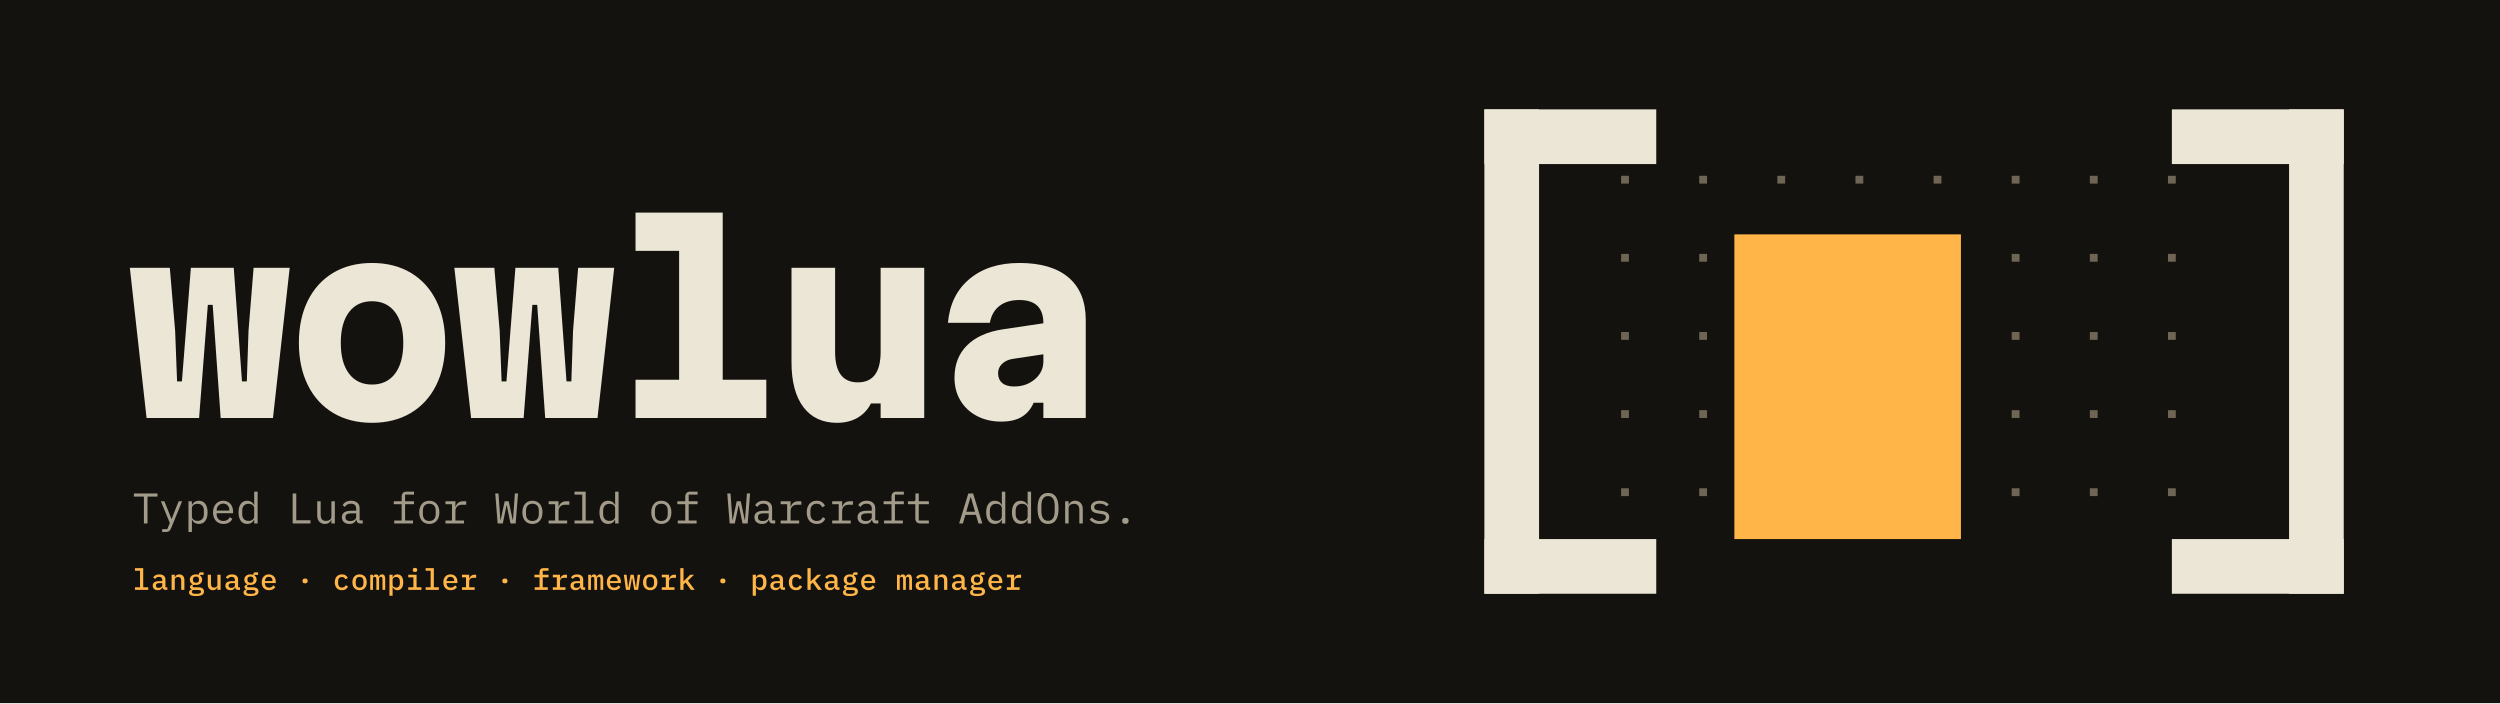
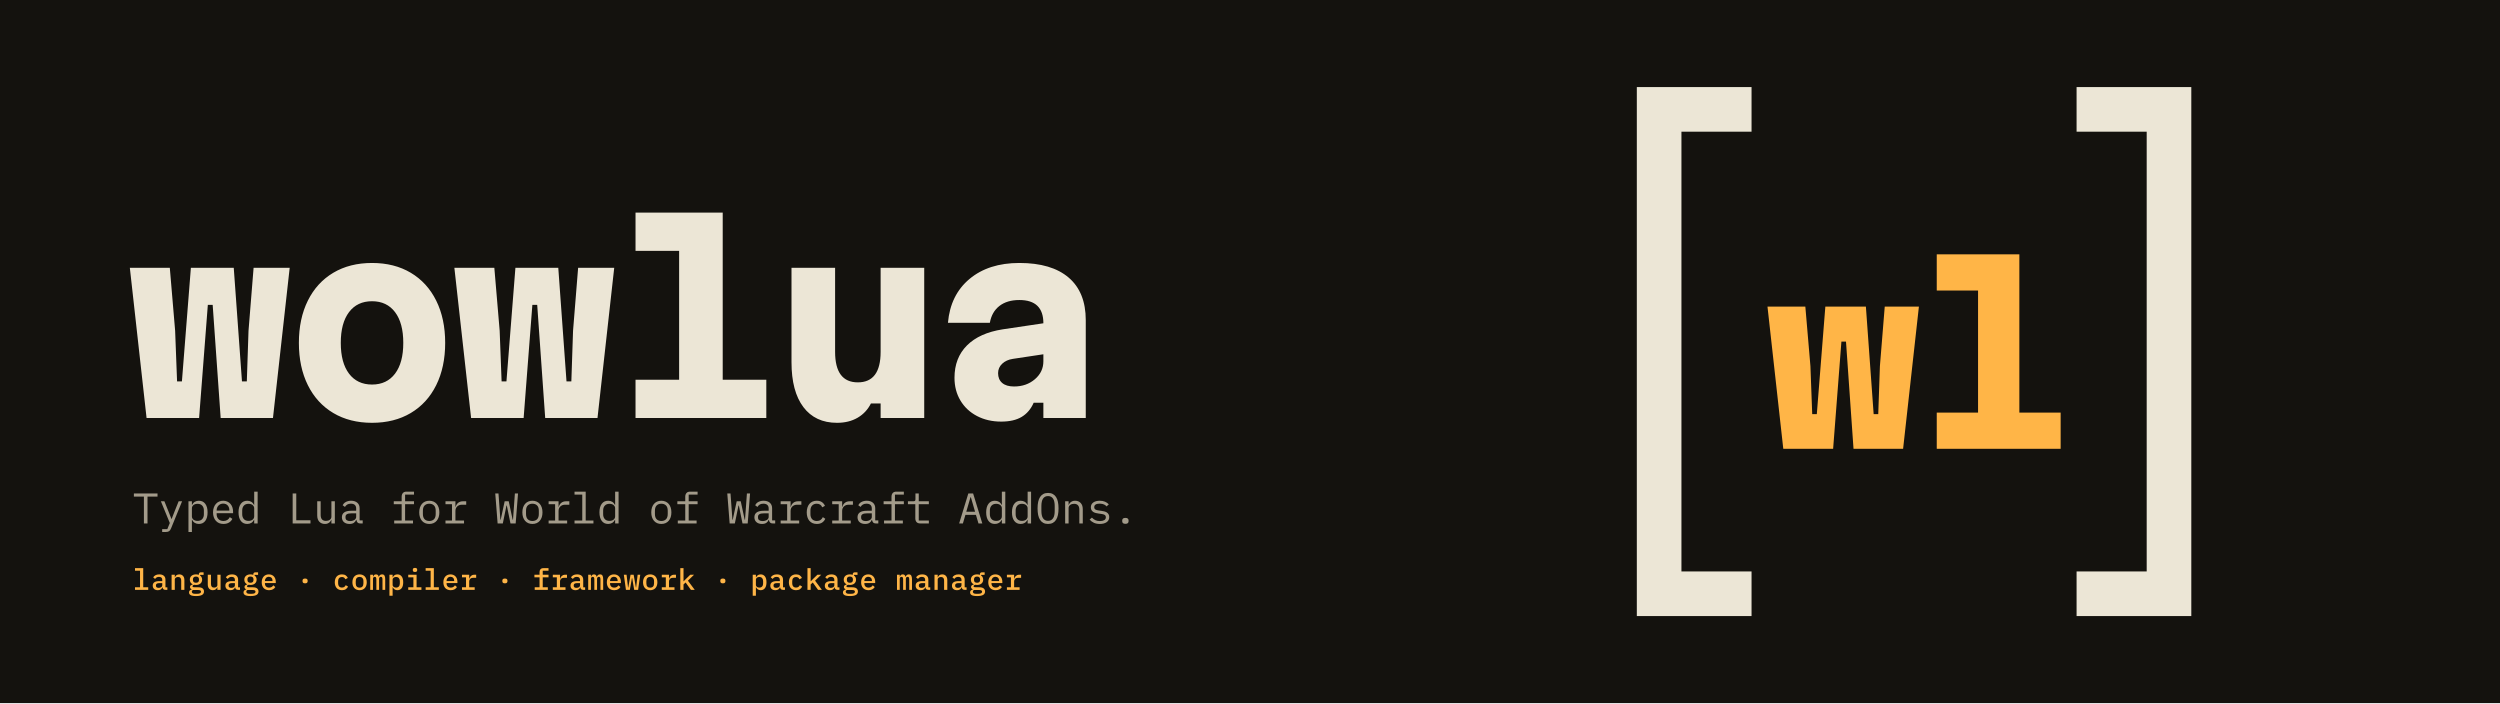
<svg xmlns="http://www.w3.org/2000/svg" viewBox="0 0 1280 360" width="1280" height="360" role="img" aria-label="wowlua: Typed Lua for World of Warcraft AddOns">
  <rect width="1280" height="360" fill="#14120e" />
-   <rect x="830" y="90" width="4" height="4" fill="#6e6554" />
-   <rect x="830" y="130" width="4" height="4" fill="#6e6554" />
-   <rect x="830" y="170" width="4" height="4" fill="#6e6554" />
-   <rect x="830" y="210" width="4" height="4" fill="#6e6554" />
-   <rect x="830" y="250" width="4" height="4" fill="#6e6554" />
-   <rect x="870" y="90" width="4" height="4" fill="#6e6554" />
-   <rect x="870" y="130" width="4" height="4" fill="#6e6554" />
-   <rect x="870" y="170" width="4" height="4" fill="#6e6554" />
-   <rect x="870" y="210" width="4" height="4" fill="#6e6554" />
-   <rect x="870" y="250" width="4" height="4" fill="#6e6554" />
-   <rect x="910" y="90" width="4" height="4" fill="#6e6554" />
-   <rect x="910" y="130" width="4" height="4" fill="#6e6554" />
-   <rect x="910" y="170" width="4" height="4" fill="#6e6554" />
-   <rect x="910" y="210" width="4" height="4" fill="#6e6554" />
-   <rect x="910" y="250" width="4" height="4" fill="#6e6554" />
-   <rect x="950" y="90" width="4" height="4" fill="#6e6554" />
-   <rect x="950" y="130" width="4" height="4" fill="#6e6554" />
-   <rect x="950" y="170" width="4" height="4" fill="#6e6554" />
-   <rect x="950" y="210" width="4" height="4" fill="#6e6554" />
-   <rect x="950" y="250" width="4" height="4" fill="#6e6554" />
-   <rect x="990" y="90" width="4" height="4" fill="#6e6554" />
-   <rect x="990" y="130" width="4" height="4" fill="#6e6554" />
-   <rect x="990" y="170" width="4" height="4" fill="#6e6554" />
-   <rect x="990" y="210" width="4" height="4" fill="#6e6554" />
-   <rect x="990" y="250" width="4" height="4" fill="#6e6554" />
-   <rect x="1030" y="90" width="4" height="4" fill="#6e6554" />
-   <rect x="1030" y="130" width="4" height="4" fill="#6e6554" />
-   <rect x="1030" y="170" width="4" height="4" fill="#6e6554" />
-   <rect x="1030" y="210" width="4" height="4" fill="#6e6554" />
-   <rect x="1030" y="250" width="4" height="4" fill="#6e6554" />
-   <rect x="1070" y="90" width="4" height="4" fill="#6e6554" />
-   <rect x="1070" y="130" width="4" height="4" fill="#6e6554" />
-   <rect x="1070" y="170" width="4" height="4" fill="#6e6554" />
-   <rect x="1070" y="210" width="4" height="4" fill="#6e6554" />
-   <rect x="1070" y="250" width="4" height="4" fill="#6e6554" />
-   <rect x="1110" y="90" width="4" height="4" fill="#6e6554" />
-   <rect x="1110" y="130" width="4" height="4" fill="#6e6554" />
-   <rect x="1110" y="170" width="4" height="4" fill="#6e6554" />
-   <rect x="1110" y="210" width="4" height="4" fill="#6e6554" />
-   <rect x="1110" y="250" width="4" height="4" fill="#6e6554" />
-   <rect x="760" y="56" width="28" height="248" fill="#ece6d6" />
-   <rect x="760" y="56" width="88" height="28" fill="#ece6d6" />
-   <rect x="760" y="276" width="88" height="28" fill="#ece6d6" />
-   <rect x="1172" y="56" width="28" height="248" fill="#ece6d6" />
-   <rect x="1112" y="56" width="88" height="28" fill="#ece6d6" />
-   <rect x="1112" y="276" width="88" height="28" fill="#ece6d6" />
-   <rect x="888" y="120" width="116" height="156" fill="#ffb547" />
  <path d="M66.48 137.12H86.94L89.67 169.36L90.66 195.28H93.14L97.73 137.12H119.68L123.89 195.28H126.37L127.24 169.36L129.84 137.12H148.32L139.76 214.0H112.98L108.89 156.09H106.41L101.94 214.0H75.04ZM153.03 175.56Q153.03 163.16 157.62 153.92Q162.21 144.68 170.64 139.66Q179.07 134.64 190.48 134.64Q201.89 134.64 210.32 139.66Q218.75 144.68 223.34 153.92Q227.93 163.16 227.93 175.56Q227.93 187.96 223.34 197.2Q218.75 206.44 210.32 211.46Q201.89 216.48 190.48 216.48Q179.07 216.48 170.64 211.46Q162.21 206.44 157.62 197.2Q153.03 187.96 153.03 175.56ZM206.48 175.56Q206.48 165.39 202.26 159.81Q198.04 154.23 190.48 154.23Q182.92 154.23 178.7 159.81Q174.48 165.39 174.48 175.56Q174.48 185.73 178.7 191.31Q182.92 196.89 190.48 196.89Q198.04 196.89 202.26 191.31Q206.48 185.73 206.48 175.56ZM232.64 137.12H253.1L255.83 169.36L256.82 195.28H259.3L263.89 137.12H285.84L290.05 195.28H292.53L293.4 169.36L296 137.12H314.48L305.92 214.0H279.14L275.05 156.09H272.57L268.1 214.0H241.2ZM370.03 108.85V194.41H392.35V214.0H325.39V194.41H347.71V128.44H325.39V108.85ZM473.2 214.0H450.88V206.56H445.92Q443.56 211.27 439.1 213.88Q434.64 216.48 428.56 216.48Q417.4 216.48 411.32 208.42Q405.25 200.36 405.25 185.48V137.12H427.57V180.15Q427.57 195.77 439.22 195.77Q450.88 195.77 450.88 180.15V137.12H473.2ZM521.93 134.64Q538.42 134.64 547.17 142.14Q555.91 149.64 555.91 163.9V214.0H534.21V206.19H529.25Q527.14 211.02 523.11 213.44Q519.08 215.86 512.63 215.86Q505.69 215.86 500.23 213.01Q494.78 210.16 491.74 205.07Q488.7 199.99 488.7 193.42Q488.7 183.25 495.09 176.86Q501.47 170.48 513.38 168.62L534.21 165.52Q534.21 153.61 521.93 153.61Q515.61 153.61 511.7 156.65Q507.8 159.69 506.8 165.27H485.35Q486.59 151.01 496.39 142.82Q506.18 134.64 521.93 134.64ZM519.2 197.88Q525.53 197.88 529.87 194.16Q534.21 190.44 534.21 184.98V181.39L518.58 183.74Q515.24 184.24 513.13 186.22Q511.02 188.21 511.02 191.06Q511.02 194.28 513.13 196.08Q515.24 197.88 519.2 197.88Z" fill="#ece6d6" />
  <path d="M75.52 254.25V268.0H73.68V254.25H68.55V252.64H80.65V254.25ZM91.47 256.65H93.23L87.6 270.49Q87.4 270.97 87.16 271.33Q86.92 271.7 86.59 271.93Q86.26 272.16 85.8 272.28Q85.34 272.4 84.7 272.4H83.03V270.9H85.67L86.94 267.78L82.37 256.65H84.17L86.08 261.4L87.78 265.71H87.87L89.56 261.4ZM96.49 256.65H98.25V258.5H98.34Q99.44 256.38 101.84 256.38Q103.93 256.38 105.1 257.95Q106.28 259.51 106.28 262.32Q106.28 265.14 105.1 266.7Q103.93 268.26 101.84 268.26Q99.44 268.26 98.34 266.15H98.25V272.4H96.49ZM101.15 266.7Q102.69 266.7 103.54 265.77Q104.39 264.83 104.39 263.29V261.36Q104.39 259.82 103.54 258.88Q102.69 257.95 101.15 257.95Q100.56 257.95 100.03 258.1Q99.5 258.25 99.11 258.55Q98.71 258.85 98.48 259.28Q98.25 259.71 98.25 260.28V264.37Q98.25 264.94 98.48 265.37Q98.71 265.8 99.11 266.1Q99.5 266.39 100.03 266.55Q100.56 266.7 101.15 266.7ZM114.4 268.26Q113.17 268.26 112.19 267.85Q111.21 267.43 110.52 266.65Q109.82 265.87 109.45 264.78Q109.07 263.69 109.07 262.35Q109.07 260.98 109.46 259.88Q109.84 258.78 110.53 258Q111.21 257.22 112.17 256.8Q113.12 256.38 114.29 256.38Q115.43 256.38 116.37 256.8Q117.3 257.22 117.96 257.96Q118.62 258.69 118.97 259.71Q119.33 260.72 119.33 261.93V262.76H110.92V263.29Q110.92 264.04 111.16 264.68Q111.41 265.32 111.86 265.78Q112.31 266.24 112.96 266.49Q113.61 266.75 114.4 266.75Q115.54 266.75 116.38 266.22Q117.21 265.69 117.65 264.77L118.95 265.65Q118.45 266.79 117.27 267.53Q116.09 268.26 114.4 268.26ZM114.29 257.84Q113.56 257.84 112.95 258.1Q112.33 258.36 111.88 258.83Q111.43 259.29 111.18 259.91Q110.92 260.54 110.92 261.29V261.44H117.43V261.2Q117.43 260.45 117.2 259.84Q116.97 259.22 116.57 258.77Q116.16 258.32 115.58 258.08Q114.99 257.84 114.29 257.84ZM130.15 266.15H130.06Q128.96 268.26 126.56 268.26Q124.47 268.26 123.3 266.7Q122.12 265.14 122.12 262.32Q122.12 259.51 123.3 257.95Q124.47 256.38 126.56 256.38Q128.96 256.38 130.06 258.5H130.15V251.72H131.91V268.0H130.15ZM127.25 266.7Q127.84 266.7 128.37 266.55Q128.9 266.39 129.29 266.1Q129.69 265.8 129.92 265.37Q130.15 264.94 130.15 264.37V260.28Q130.15 259.71 129.92 259.28Q129.69 258.85 129.29 258.55Q128.9 258.25 128.37 258.1Q127.84 257.95 127.25 257.95Q125.71 257.95 124.86 258.88Q124.01 259.82 124.01 261.36V263.29Q124.01 264.83 124.86 265.77Q125.71 266.7 127.25 266.7ZM149.84 268.0V252.64H151.69V266.39H158.97V268.0ZM169.68 266.15H169.6Q169.42 266.57 169.16 266.95Q168.89 267.34 168.51 267.63Q168.12 267.91 167.59 268.09Q167.07 268.26 166.36 268.26Q164.58 268.26 163.5 267.13Q162.42 266 162.42 263.93V256.65H164.18V263.62Q164.18 265.18 164.87 265.94Q165.55 266.7 166.87 266.7Q167.4 266.7 167.9 266.57Q168.41 266.44 168.8 266.17Q169.2 265.91 169.44 265.5Q169.68 265.1 169.68 264.52V256.65H171.44V268.0H169.68ZM184.49 268.0Q183.46 268.0 183.02 267.47Q182.58 266.94 182.47 266.15H182.36Q181.98 267.14 181.16 267.7Q180.33 268.26 178.95 268.26Q177.16 268.26 176.11 267.34Q175.05 266.42 175.05 264.81Q175.05 263.23 176.21 262.37Q177.36 261.51 179.94 261.51H182.36V260.39Q182.36 259.13 181.65 258.51Q180.95 257.88 179.65 257.88Q178.51 257.88 177.78 258.33Q177.05 258.78 176.61 259.55L175.43 258.67Q175.65 258.23 176.02 257.81Q176.39 257.4 176.94 257.08Q177.49 256.76 178.2 256.57Q178.9 256.38 179.76 256.38Q181.76 256.38 182.94 257.4Q184.12 258.41 184.12 260.21V266.46H185.7V268.0ZM179.25 266.79Q179.94 266.79 180.5 266.62Q181.06 266.46 181.48 266.19Q181.89 265.91 182.12 265.52Q182.36 265.14 182.36 264.7V262.83H179.94Q178.35 262.83 177.63 263.27Q176.9 263.71 176.9 264.55V265.01Q176.9 265.89 177.53 266.34Q178.15 266.79 179.25 266.79ZM201.83 266.5H205.65V258.14H201.61V256.65H205.65V254.32Q205.65 253.17 206.26 252.45Q206.86 251.72 208.16 251.72H211.97V253.22H207.41V256.65H211.97V258.14H207.41V266.5H211.46V268.0H201.83ZM219.8 268.26Q218.61 268.26 217.65 267.85Q216.7 267.43 216.03 266.65Q215.36 265.87 215 264.78Q214.65 263.69 214.65 262.32Q214.65 260.98 215 259.88Q215.36 258.78 216.03 258Q216.7 257.22 217.65 256.8Q218.61 256.38 219.8 256.38Q220.99 256.38 221.94 256.8Q222.9 257.22 223.57 258Q224.24 258.78 224.6 259.88Q224.95 260.98 224.95 262.32Q224.95 263.69 224.6 264.78Q224.24 265.87 223.57 266.65Q222.9 267.43 221.94 267.85Q220.99 268.26 219.8 268.26ZM219.8 266.75Q221.27 266.75 222.18 265.87Q223.08 264.99 223.08 263.14V261.51Q223.08 259.66 222.18 258.78Q221.27 257.9 219.8 257.9Q218.33 257.9 217.42 258.78Q216.52 259.66 216.52 261.51V263.14Q216.52 264.99 217.42 265.87Q218.33 266.75 219.8 266.75ZM228.09 266.5H231.42V258.14H228.09V256.65H233.18V259.51H233.29Q233.64 258.17 234.62 257.41Q235.6 256.65 237.11 256.65H238.7V258.41H236.56Q235.05 258.41 234.11 259.29Q233.18 260.17 233.18 261.6V266.5H237.58V268.0H228.09ZM254.78 268.0 253.57 252.64H255.22L255.86 261.44L256.19 266.09H256.36L258.39 256.65H260.46L262.48 266.09H262.66L262.99 261.44L263.62 252.64H265.23L264.02 268.0H261.36L259.49 258.83H259.31L257.44 268.0ZM272.6 268.26Q271.41 268.26 270.45 267.85Q269.5 267.43 268.83 266.65Q268.16 265.87 267.8 264.78Q267.45 263.69 267.45 262.32Q267.45 260.98 267.8 259.88Q268.16 258.78 268.83 258Q269.5 257.22 270.45 256.8Q271.41 256.38 272.6 256.38Q273.79 256.38 274.74 256.8Q275.7 257.22 276.37 258Q277.04 258.78 277.4 259.88Q277.75 260.98 277.75 262.32Q277.75 263.69 277.4 264.78Q277.04 265.87 276.37 266.65Q275.7 267.43 274.74 267.85Q273.79 268.26 272.6 268.26ZM272.6 266.75Q274.07 266.75 274.98 265.87Q275.88 264.99 275.88 263.14V261.51Q275.88 259.66 274.98 258.78Q274.07 257.9 272.6 257.9Q271.13 257.9 270.22 258.78Q269.32 259.66 269.32 261.51V263.14Q269.32 264.99 270.22 265.87Q271.13 266.75 272.6 266.75ZM280.89 266.5H284.22V258.14H280.89V256.65H285.98V259.51H286.09Q286.44 258.17 287.42 257.41Q288.4 256.65 289.91 256.65H291.5V258.41H289.36Q287.85 258.41 286.91 259.29Q285.98 260.17 285.98 261.6V266.5H290.38V268.0H280.89ZM294.16 266.5H298.12V253.22H294.16V251.72H299.88V266.5H303.84V268.0H294.16ZM314.95 266.15H314.86Q313.76 268.26 311.36 268.26Q309.27 268.26 308.1 266.7Q306.92 265.14 306.92 262.32Q306.92 259.51 308.1 257.95Q309.27 256.38 311.36 256.38Q313.76 256.38 314.86 258.5H314.95V251.72H316.71V268.0H314.95ZM312.05 266.7Q312.64 266.7 313.17 266.55Q313.7 266.39 314.09 266.1Q314.49 265.8 314.72 265.37Q314.95 264.94 314.95 264.37V260.28Q314.95 259.71 314.72 259.28Q314.49 258.85 314.09 258.55Q313.7 258.25 313.17 258.1Q312.64 257.95 312.05 257.95Q310.51 257.95 309.66 258.88Q308.81 259.82 308.81 261.36V263.29Q308.81 264.83 309.66 265.77Q310.51 266.7 312.05 266.7ZM338.6 268.26Q337.41 268.26 336.45 267.85Q335.5 267.43 334.83 266.65Q334.16 265.87 333.8 264.78Q333.45 263.69 333.45 262.32Q333.45 260.98 333.8 259.88Q334.16 258.78 334.83 258Q335.5 257.22 336.45 256.8Q337.41 256.38 338.6 256.38Q339.79 256.38 340.74 256.8Q341.7 257.22 342.37 258Q343.04 258.78 343.4 259.88Q343.75 260.98 343.75 262.32Q343.75 263.69 343.4 264.78Q343.04 265.87 342.37 266.65Q341.7 267.43 340.74 267.85Q339.79 268.26 338.6 268.26ZM338.6 266.75Q340.07 266.75 340.98 265.87Q341.88 264.99 341.88 263.14V261.51Q341.88 259.66 340.98 258.78Q340.07 257.9 338.6 257.9Q337.13 257.9 336.22 258.78Q335.32 259.66 335.32 261.51V263.14Q335.32 264.99 336.22 265.87Q337.13 266.75 338.6 266.75ZM347.03 266.5H350.85V258.14H346.81V256.65H350.85V254.32Q350.85 253.17 351.46 252.45Q352.06 251.72 353.36 251.72H357.17V253.22H352.61V256.65H357.17V258.14H352.61V266.5H356.66V268.0H347.03ZM373.58 268.0 372.37 252.64H374.02L374.66 261.44L374.99 266.09H375.16L377.19 256.65H379.26L381.28 266.09H381.46L381.79 261.44L382.42 252.64H384.03L382.82 268.0H380.16L378.29 258.83H378.11L376.24 268.0ZM395.69 268.0Q394.66 268.0 394.22 267.47Q393.78 266.94 393.67 266.15H393.56Q393.18 267.14 392.36 267.7Q391.53 268.26 390.15 268.26Q388.36 268.26 387.31 267.34Q386.25 266.42 386.25 264.81Q386.25 263.23 387.41 262.37Q388.56 261.51 391.14 261.51H393.56V260.39Q393.56 259.13 392.85 258.51Q392.15 257.88 390.85 257.88Q389.71 257.88 388.98 258.33Q388.25 258.78 387.81 259.55L386.63 258.67Q386.85 258.23 387.22 257.81Q387.59 257.4 388.14 257.08Q388.69 256.76 389.4 256.57Q390.1 256.38 390.96 256.38Q392.96 256.38 394.14 257.4Q395.32 258.41 395.32 260.21V266.46H396.9V268.0ZM390.45 266.79Q391.14 266.79 391.7 266.62Q392.26 266.46 392.68 266.19Q393.09 265.91 393.32 265.52Q393.56 265.14 393.56 264.7V262.83H391.14Q389.55 262.83 388.83 263.27Q388.1 263.71 388.1 264.55V265.01Q388.1 265.89 388.73 266.34Q389.35 266.79 390.45 266.79ZM399.69 266.5H403.02V258.14H399.69V256.65H404.78V259.51H404.89Q405.24 258.17 406.22 257.41Q407.2 256.65 408.71 256.65H410.3V258.41H408.16Q406.65 258.41 405.71 259.29Q404.78 260.17 404.78 261.6V266.5H409.18V268.0H399.69ZM418.2 268.26Q416.96 268.26 416.01 267.84Q415.05 267.41 414.39 266.64Q413.73 265.87 413.39 264.77Q413.05 263.67 413.05 262.32Q413.05 260.98 413.4 259.88Q413.75 258.78 414.41 258Q415.07 257.22 416.02 256.8Q416.96 256.38 418.17 256.38Q419.82 256.38 420.86 257.11Q421.89 257.84 422.38 259L420.97 259.75Q420.66 258.87 419.94 258.39Q419.23 257.9 418.17 257.9Q417.4 257.9 416.8 258.15Q416.19 258.41 415.78 258.87Q415.36 259.33 415.15 259.97Q414.94 260.61 414.94 261.36V263.29Q414.94 264.04 415.15 264.68Q415.36 265.32 415.78 265.78Q416.19 266.24 416.81 266.49Q417.43 266.75 418.22 266.75Q419.36 266.75 420.11 266.22Q420.86 265.69 421.3 264.77L422.55 265.62Q422.05 266.77 420.98 267.52Q419.91 268.26 418.2 268.26ZM426.09 266.5H429.42V258.14H426.09V256.65H431.18V259.51H431.29Q431.64 258.17 432.62 257.41Q433.6 256.65 435.11 256.65H436.7V258.41H434.56Q433.05 258.41 432.11 259.29Q431.18 260.17 431.18 261.6V266.5H435.58V268.0H426.09ZM448.49 268.0Q447.46 268.0 447.02 267.47Q446.58 266.94 446.47 266.15H446.36Q445.98 267.14 445.16 267.7Q444.33 268.26 442.95 268.26Q441.16 268.26 440.11 267.34Q439.05 266.42 439.05 264.81Q439.05 263.23 440.21 262.37Q441.36 261.51 443.94 261.51H446.36V260.39Q446.36 259.13 445.65 258.51Q444.95 257.88 443.65 257.88Q442.51 257.88 441.78 258.33Q441.05 258.78 440.61 259.55L439.43 258.67Q439.65 258.23 440.02 257.81Q440.39 257.4 440.94 257.08Q441.49 256.76 442.2 256.57Q442.9 256.38 443.76 256.38Q445.76 256.38 446.94 257.4Q448.12 258.41 448.12 260.21V266.46H449.7V268.0ZM443.25 266.79Q443.94 266.79 444.5 266.62Q445.06 266.46 445.48 266.19Q445.89 265.91 446.12 265.52Q446.36 265.14 446.36 264.7V262.83H443.94Q442.35 262.83 441.63 263.27Q440.9 263.71 440.9 264.55V265.01Q440.9 265.89 441.53 266.34Q442.15 266.79 443.25 266.79ZM452.63 266.5H456.45V258.14H452.41V256.65H456.45V254.32Q456.45 253.17 457.06 252.45Q457.66 251.72 458.96 251.72H462.77V253.22H458.21V256.65H462.77V258.14H458.21V266.5H462.26V268.0H452.63ZM471.15 268.0Q469.85 268.0 469.25 267.27Q468.64 266.55 468.64 265.4V258.14H464.86V256.65H467.67Q468.25 256.65 468.48 256.42Q468.71 256.19 468.71 255.61V252.64H470.4V256.65H475.57V258.14H470.4V266.5H475.57V268.0ZM500.98 268.0 499.68 263.62H494.29L493 268.0H491.08L495.79 252.64H498.23L502.94 268.0ZM497.09 254.6H496.89L494.73 262.02H499.24ZM512.95 266.15H512.86Q511.76 268.26 509.36 268.26Q507.27 268.26 506.1 266.7Q504.92 265.14 504.92 262.32Q504.92 259.51 506.1 257.95Q507.27 256.38 509.36 256.38Q511.76 256.38 512.86 258.5H512.95V251.72H514.71V268.0H512.95ZM510.05 266.7Q510.64 266.7 511.17 266.55Q511.7 266.39 512.09 266.1Q512.49 265.8 512.72 265.37Q512.95 264.94 512.95 264.37V260.28Q512.95 259.71 512.72 259.28Q512.49 258.85 512.09 258.55Q511.7 258.25 511.17 258.1Q510.64 257.95 510.05 257.95Q508.51 257.95 507.66 258.88Q506.81 259.82 506.81 261.36V263.29Q506.81 264.83 507.66 265.77Q508.51 266.7 510.05 266.7ZM526.15 266.15H526.06Q524.96 268.26 522.56 268.26Q520.47 268.26 519.3 266.7Q518.12 265.14 518.12 262.32Q518.12 259.51 519.3 257.95Q520.47 256.38 522.56 256.38Q524.96 256.38 526.06 258.5H526.15V251.72H527.91V268.0H526.15ZM523.25 266.7Q523.84 266.7 524.37 266.55Q524.9 266.39 525.29 266.1Q525.69 265.8 525.92 265.37Q526.15 264.94 526.15 264.37V260.28Q526.15 259.71 525.92 259.28Q525.69 258.85 525.29 258.55Q524.9 258.25 524.37 258.1Q523.84 257.95 523.25 257.95Q521.71 257.95 520.86 258.88Q520.01 259.82 520.01 261.36V263.29Q520.01 264.83 520.86 265.77Q521.71 266.7 523.25 266.7ZM536.6 268.26Q535.19 268.26 534.18 267.73Q533.17 267.19 532.51 266.17Q531.85 265.16 531.54 263.69Q531.23 262.21 531.23 260.32Q531.23 258.45 531.54 256.97Q531.85 255.48 532.51 254.47Q533.17 253.46 534.18 252.92Q535.19 252.38 536.6 252.38Q538.01 252.38 539.02 252.92Q540.03 253.46 540.69 254.47Q541.35 255.48 541.66 256.97Q541.97 258.45 541.97 260.32Q541.97 262.21 541.66 263.69Q541.35 265.16 540.69 266.17Q540.03 267.19 539.02 267.73Q538.01 268.26 536.6 268.26ZM536.6 266.66Q537.52 266.66 538.16 266.3Q538.8 265.93 539.22 265.27Q539.64 264.61 539.82 263.68Q540.01 262.74 540.01 261.58V259.07Q540.01 257.92 539.82 256.98Q539.64 256.03 539.22 255.37Q538.8 254.71 538.16 254.35Q537.52 253.99 536.6 253.99Q535.68 253.99 535.04 254.35Q534.4 254.71 533.98 255.37Q533.56 256.03 533.38 256.98Q533.19 257.92 533.19 259.07V261.58Q533.19 262.74 533.38 263.68Q533.56 264.61 533.98 265.27Q534.4 265.93 535.04 266.3Q535.68 266.66 536.6 266.66ZM545.36 268.0V256.65H547.12V258.5H547.2Q547.38 258.08 547.64 257.69Q547.91 257.31 548.29 257.02Q548.68 256.74 549.21 256.56Q549.73 256.38 550.44 256.38Q552.22 256.38 553.3 257.52Q554.38 258.65 554.38 260.72V268.0H552.62V261.03Q552.62 259.46 551.93 258.71Q551.25 257.95 549.93 257.95Q549.4 257.95 548.9 258.08Q548.39 258.21 548 258.47Q547.6 258.74 547.36 259.16Q547.12 259.57 547.12 260.12V268.0ZM563.13 268.26Q561.35 268.26 560.06 267.66Q558.78 267.05 557.87 266.04L559.06 265.01Q559.88 265.87 560.84 266.33Q561.81 266.79 563.18 266.79Q564.5 266.79 565.34 266.32Q566.19 265.84 566.19 264.83Q566.19 264.39 566.02 264.1Q565.86 263.8 565.57 263.62Q565.29 263.45 564.94 263.35Q564.58 263.25 564.19 263.18L562.41 262.92Q561.81 262.83 561.12 262.68Q560.43 262.52 559.85 262.18Q559.28 261.84 558.9 261.27Q558.51 260.7 558.51 259.77Q558.51 258.91 558.85 258.29Q559.19 257.66 559.81 257.23Q560.43 256.8 561.26 256.59Q562.1 256.38 563.09 256.38Q564.63 256.38 565.76 256.87Q566.89 257.35 567.71 258.21L566.56 259.29Q566.37 259.05 566.07 258.79Q565.77 258.54 565.34 258.33Q564.91 258.12 564.34 257.99Q563.77 257.86 563.02 257.86Q561.68 257.86 560.96 258.32Q560.25 258.78 560.25 259.66Q560.25 260.1 560.41 260.4Q560.58 260.7 560.87 260.87Q561.15 261.05 561.51 261.15Q561.88 261.25 562.25 261.31L564.03 261.58Q564.65 261.66 565.33 261.82Q566.01 261.97 566.59 262.31Q567.16 262.65 567.54 263.23Q567.93 263.8 567.93 264.72Q567.93 266.42 566.62 267.34Q565.31 268.26 563.13 268.26ZM576.2 268.2Q575.3 268.2 574.93 267.82Q574.57 267.45 574.57 266.88V266.48Q574.57 265.91 574.93 265.54Q575.3 265.16 576.2 265.16Q577.1 265.16 577.46 265.54Q577.83 265.91 577.83 266.48V266.88Q577.83 267.45 577.46 267.82Q577.1 268.2 576.2 268.2Z" fill="#a39b8a" />
  <path d="M69.12 300.68H71.69V292.22H69.12V290.9H73.33V300.68H75.89V302.0H69.12ZM84.68 302.0Q83.97 302.0 83.62 301.64Q83.27 301.28 83.19 300.69H83.12Q82.89 301.4 82.3 301.79Q81.71 302.18 80.8 302.18Q79.61 302.18 78.91 301.56Q78.2 300.94 78.2 299.84Q78.2 298.71 79.03 298.12Q79.86 297.53 81.59 297.53H83.08V296.93Q83.08 295.36 81.41 295.36Q80.66 295.36 80.19 295.65Q79.73 295.94 79.41 296.42L78.44 295.62Q78.77 295 79.55 294.54Q80.33 294.08 81.56 294.08Q83.03 294.08 83.87 294.78Q84.71 295.49 84.71 296.82V300.71H85.69V302.0ZM81.26 300.98Q82.05 300.98 82.56 300.62Q83.08 300.26 83.08 299.69V298.56H81.62Q79.85 298.56 79.85 299.63V299.93Q79.85 300.45 80.22 300.72Q80.6 300.98 81.26 300.98ZM87.86 302.0V294.26H89.49V295.58H89.57Q89.69 295.28 89.88 295Q90.06 294.73 90.33 294.52Q90.6 294.32 90.96 294.2Q91.32 294.08 91.8 294.08Q92.97 294.08 93.69 294.85Q94.41 295.61 94.41 297.02V302.0H92.78V297.26Q92.78 295.42 91.17 295.42Q90.86 295.42 90.56 295.5Q90.26 295.58 90.02 295.75Q89.78 295.91 89.64 296.17Q89.49 296.42 89.49 296.75V302.0ZM104.45 302.84Q104.45 304.04 103.44 304.61Q102.44 305.18 100.38 305.18Q99.38 305.18 98.7 305.05Q98.01 304.93 97.59 304.69Q97.16 304.44 96.97 304.1Q96.78 303.75 96.78 303.32Q96.78 302.69 97.14 302.34Q97.49 301.99 98.13 301.82V301.67Q97.74 301.52 97.51 301.25Q97.28 300.98 97.28 300.55Q97.28 299.98 97.67 299.68Q98.06 299.39 98.67 299.24V299.17Q97.97 298.83 97.58 298.24Q97.19 297.63 97.19 296.8Q97.19 296.18 97.41 295.68Q97.64 295.18 98.05 294.82Q98.46 294.47 99.04 294.27Q99.62 294.08 100.34 294.08Q101.15 294.08 101.79 294.33V294.08Q101.79 293.63 102.05 293.33Q102.3 293.03 102.83 293.03H104.24V294.32H102.44V294.68Q102.95 295.02 103.22 295.56Q103.49 296.09 103.49 296.8Q103.49 297.41 103.26 297.91Q103.04 298.42 102.63 298.77Q102.21 299.12 101.64 299.31Q101.06 299.5 100.34 299.5Q99.83 299.5 99.38 299.4Q99.11 299.48 98.84 299.66Q98.57 299.84 98.57 300.15Q98.57 300.51 98.91 300.61Q99.26 300.69 99.77 300.69H101.51Q103.07 300.69 103.76 301.29Q104.45 301.88 104.45 302.84ZM102.92 302.94Q102.92 302.56 102.6 302.32Q102.29 302.09 101.46 302.09H98.78Q98.21 302.36 98.21 302.96Q98.21 303.39 98.58 303.71Q98.94 304.02 99.8 304.02H101.01Q101.94 304.02 102.43 303.75Q102.92 303.47 102.92 302.94ZM100.34 298.37Q101.13 298.37 101.51 298Q101.88 297.62 101.88 296.99V296.58Q101.88 295.95 101.51 295.58Q101.13 295.2 100.34 295.2Q99.54 295.2 99.17 295.58Q98.79 295.95 98.79 296.58V296.99Q98.79 297.62 99.17 298Q99.54 298.37 100.34 298.37ZM111.3 300.68H111.23Q111.11 300.98 110.92 301.26Q110.73 301.54 110.46 301.74Q110.19 301.94 109.83 302.06Q109.47 302.18 108.99 302.18Q107.82 302.18 107.1 301.41Q106.38 300.65 106.38 299.24V294.26H108.02V299.0Q108.02 300.85 109.62 300.85Q109.94 300.85 110.24 300.76Q110.54 300.68 110.78 300.51Q111.02 300.35 111.16 300.1Q111.3 299.86 111.3 299.51V294.26H112.94V302.0H111.3ZM121.88 302.0Q121.17 302.0 120.82 301.64Q120.47 301.28 120.39 300.69H120.32Q120.09 301.4 119.5 301.79Q118.91 302.18 117.99 302.18Q116.81 302.18 116.1 301.56Q115.4 300.94 115.4 299.84Q115.4 298.71 116.23 298.12Q117.06 297.53 118.79 297.53H120.27V296.93Q120.27 295.36 118.61 295.36Q117.86 295.36 117.39 295.65Q116.93 295.94 116.61 296.42L115.64 295.62Q115.97 295 116.75 294.54Q117.53 294.08 118.76 294.08Q120.23 294.08 121.07 294.78Q121.91 295.49 121.91 296.82V300.71H122.88V302.0ZM118.46 300.98Q119.25 300.98 119.76 300.62Q120.27 300.26 120.27 299.69V298.56H118.82Q117.05 298.56 117.05 299.63V299.93Q117.05 300.45 117.42 300.72Q117.8 300.98 118.46 300.98ZM132.35 302.84Q132.35 304.04 131.34 304.61Q130.34 305.18 128.28 305.18Q127.28 305.18 126.6 305.05Q125.91 304.93 125.49 304.69Q125.06 304.44 124.87 304.1Q124.68 303.75 124.68 303.32Q124.68 302.69 125.04 302.34Q125.39 301.99 126.03 301.82V301.67Q125.64 301.52 125.41 301.25Q125.18 300.98 125.18 300.55Q125.18 299.98 125.57 299.68Q125.96 299.39 126.57 299.24V299.17Q125.87 298.83 125.48 298.24Q125.09 297.63 125.09 296.8Q125.09 296.18 125.31 295.68Q125.54 295.18 125.95 294.82Q126.36 294.47 126.94 294.27Q127.52 294.08 128.24 294.08Q129.05 294.08 129.69 294.33V294.08Q129.69 293.63 129.95 293.33Q130.2 293.03 130.73 293.03H132.14V294.32H130.34V294.68Q130.85 295.02 131.12 295.56Q131.39 296.09 131.39 296.8Q131.39 297.41 131.16 297.91Q130.94 298.42 130.53 298.77Q130.11 299.12 129.54 299.31Q128.96 299.5 128.24 299.5Q127.73 299.5 127.28 299.4Q127.01 299.48 126.74 299.66Q126.47 299.84 126.47 300.15Q126.47 300.51 126.81 300.61Q127.16 300.69 127.67 300.69H129.41Q130.97 300.69 131.66 301.29Q132.35 301.88 132.35 302.84ZM130.82 302.94Q130.82 302.56 130.5 302.32Q130.19 302.09 129.36 302.09H126.68Q126.11 302.36 126.11 302.96Q126.11 303.39 126.48 303.71Q126.84 304.02 127.7 304.02H128.91Q129.84 304.02 130.33 303.75Q130.82 303.47 130.82 302.94ZM128.24 298.37Q129.03 298.37 129.41 298Q129.78 297.62 129.78 296.99V296.58Q129.78 295.95 129.41 295.58Q129.03 295.2 128.24 295.2Q127.44 295.2 127.07 295.58Q126.69 295.95 126.69 296.58V296.99Q126.69 297.62 127.07 298Q127.44 298.37 128.24 298.37ZM137.76 302.18Q136.88 302.18 136.18 301.89Q135.47 301.61 134.99 301.09Q134.51 300.56 134.25 299.82Q134.0 299.07 134.0 298.14Q134.0 297.21 134.26 296.46Q134.53 295.71 135 295.18Q135.47 294.65 136.14 294.37Q136.82 294.08 137.64 294.08Q138.45 294.08 139.12 294.36Q139.78 294.63 140.24 295.14Q140.7 295.65 140.95 296.36Q141.2 297.06 141.2 297.92V298.54H135.65V298.79Q135.65 299.7 136.22 300.28Q136.79 300.86 137.79 300.86Q138.54 300.86 139.08 300.54Q139.61 300.21 139.94 299.68L140.96 300.57Q140.57 301.25 139.77 301.72Q138.97 302.18 137.76 302.18ZM137.64 295.32Q137.21 295.32 136.84 295.48Q136.47 295.62 136.21 295.9Q135.95 296.18 135.8 296.56Q135.65 296.93 135.65 297.38V297.49H139.53V297.33Q139.53 296.42 139.02 295.87Q138.5 295.32 137.64 295.32ZM156.2 298.67Q155.48 298.67 155.19 298.37Q154.9 298.07 154.9 297.63V297.25Q154.9 296.81 155.19 296.51Q155.48 296.21 156.2 296.21Q156.92 296.21 157.21 296.51Q157.51 296.81 157.51 297.25V297.63Q157.51 298.07 157.21 298.37Q156.92 298.67 156.2 298.67ZM175.09 302.18Q174.22 302.18 173.53 301.89Q172.85 301.61 172.38 301.09Q171.91 300.56 171.66 299.81Q171.41 299.06 171.41 298.13Q171.41 297.2 171.66 296.45Q171.91 295.7 172.38 295.17Q172.85 294.65 173.53 294.37Q174.22 294.08 175.07 294.08Q176.27 294.08 177 294.59Q177.73 295.1 178.09 295.91L176.81 296.6Q176.6 296.06 176.17 295.75Q175.75 295.43 175.07 295.43Q174.14 295.43 173.63 295.99Q173.12 296.56 173.12 297.49V298.77Q173.12 299.69 173.63 300.26Q174.14 300.83 175.1 300.83Q175.82 300.83 176.28 300.5Q176.74 300.17 177.01 299.6L178.21 300.33Q177.83 301.14 177.07 301.66Q176.3 302.18 175.09 302.18ZM184.1 302.18Q183.25 302.18 182.56 301.89Q181.88 301.61 181.41 301.09Q180.94 300.56 180.68 299.81Q180.43 299.06 180.43 298.13Q180.43 297.2 180.68 296.45Q180.94 295.7 181.41 295.17Q181.88 294.65 182.56 294.37Q183.25 294.08 184.1 294.08Q184.96 294.08 185.64 294.37Q186.32 294.65 186.79 295.17Q187.27 295.7 187.52 296.45Q187.78 297.2 187.78 298.13Q187.78 299.06 187.52 299.81Q187.27 300.56 186.79 301.09Q186.32 301.61 185.64 301.89Q184.96 302.18 184.1 302.18ZM184.1 300.89Q185 300.89 185.53 300.34Q186.07 299.8 186.07 298.71V297.55Q186.07 296.46 185.53 295.92Q185 295.37 184.1 295.37Q183.2 295.37 182.67 295.92Q182.14 296.46 182.14 297.55V298.71Q182.14 299.8 182.67 300.34Q183.2 300.89 184.1 300.89ZM189.56 302.0V294.26H190.96V295.26H191.03Q191.21 294.77 191.55 294.42Q191.89 294.08 192.52 294.08Q193.13 294.08 193.47 294.42Q193.81 294.75 193.9 295.34H193.96Q194.17 294.81 194.54 294.45Q194.92 294.08 195.62 294.08Q196.52 294.08 196.87 294.71Q197.23 295.34 197.23 296.56V302.0H195.83V296.76Q195.83 295.95 195.64 295.65Q195.44 295.34 195.01 295.34Q194.62 295.34 194.35 295.6Q194.09 295.87 194.09 296.39V302.0H192.7V296.76Q192.7 295.95 192.51 295.65Q192.32 295.34 191.89 295.34Q191.48 295.34 191.22 295.6Q190.96 295.87 190.96 296.39V302.0ZM199.39 294.26H201.02V295.58H201.11Q201.46 294.88 202.03 294.48Q202.6 294.08 203.45 294.08Q204.82 294.08 205.63 295.1Q206.44 296.12 206.44 298.13Q206.44 300.14 205.63 301.16Q204.82 302.18 203.45 302.18Q202.6 302.18 202.03 301.78Q201.46 301.38 201.11 300.68H201.02V305.0H199.39ZM202.78 300.85Q203.71 300.85 204.21 300.27Q204.71 299.7 204.71 298.76V297.5Q204.71 296.56 204.21 295.99Q203.71 295.42 202.78 295.42Q202.42 295.42 202.1 295.5Q201.79 295.6 201.55 295.77Q201.31 295.95 201.16 296.22Q201.02 296.48 201.02 296.84V299.42Q201.02 299.78 201.16 300.04Q201.31 300.31 201.55 300.49Q201.79 300.67 202.1 300.75Q202.42 300.85 202.78 300.85ZM212.48 292.85Q211.85 292.85 211.6 292.6Q211.36 292.34 211.36 291.96V291.65Q211.36 291.27 211.6 291.02Q211.85 290.76 212.47 290.76Q213.1 290.76 213.34 291.02Q213.59 291.27 213.59 291.65V291.96Q213.59 292.34 213.34 292.6Q213.1 292.85 212.48 292.85ZM209.02 300.68H211.66V295.58H209.02V294.26H213.29V300.68H215.77V302.0H209.02ZM217.93 300.68H220.49V292.22H217.93V290.9H222.13V300.68H224.69V302.0H217.93ZM230.77 302.18Q229.88 302.18 229.18 301.89Q228.47 301.61 227.99 301.09Q227.51 300.56 227.26 299.82Q227 299.07 227 298.14Q227 297.21 227.26 296.46Q227.53 295.71 228 295.18Q228.47 294.65 229.15 294.37Q229.82 294.08 230.65 294.08Q231.46 294.08 232.12 294.36Q232.78 294.63 233.24 295.14Q233.71 295.65 233.95 296.36Q234.2 297.06 234.2 297.92V298.54H228.65V298.79Q228.65 299.7 229.22 300.28Q229.79 300.86 230.8 300.86Q231.55 300.86 232.08 300.54Q232.61 300.21 232.94 299.68L233.96 300.57Q233.57 301.25 232.77 301.72Q231.97 302.18 230.77 302.18ZM230.65 295.32Q230.21 295.32 229.84 295.48Q229.48 295.62 229.21 295.9Q228.95 296.18 228.8 296.56Q228.65 296.93 228.65 297.38V297.49H232.54V297.33Q232.54 296.42 232.02 295.87Q231.5 295.32 230.65 295.32ZM236.54 300.68H238.6V295.58H236.54V294.26H240.23V296.31H240.32Q240.43 295.91 240.62 295.54Q240.82 295.16 241.12 294.88Q241.42 294.61 241.85 294.43Q242.29 294.26 242.87 294.26H243.8V295.82H242.27Q241.37 295.82 240.8 296.35Q240.23 296.88 240.23 297.79V300.68H243.04V302.0H236.54ZM258.5 298.67Q257.78 298.67 257.49 298.37Q257.2 298.07 257.2 297.63V297.25Q257.2 296.81 257.49 296.51Q257.78 296.21 258.5 296.21Q259.22 296.21 259.51 296.51Q259.81 296.81 259.81 297.25V297.63Q259.81 298.07 259.51 298.37Q259.22 298.67 258.5 298.67ZM273.77 300.68H276.25V295.58H273.62V294.26H276.25V292.87Q276.25 292 276.73 291.45Q277.21 290.9 278.23 290.9H280.84V292.22H277.88V294.26H280.84V295.58H277.88V300.68H280.49V302.0H273.77ZM283.04 300.68H285.1V295.58H283.04V294.26H286.73V296.31H286.82Q286.93 295.91 287.12 295.54Q287.32 295.16 287.62 294.88Q287.92 294.61 288.35 294.43Q288.79 294.26 289.37 294.26H290.3V295.82H288.77Q287.87 295.82 287.3 296.35Q286.73 296.88 286.73 297.79V300.68H289.54V302.0H283.04ZM298.58 302.0Q297.88 302.0 297.52 301.64Q297.17 301.28 297.1 300.69H297.02Q296.8 301.4 296.2 301.79Q295.61 302.18 294.7 302.18Q293.51 302.18 292.81 301.56Q292.1 300.94 292.1 299.84Q292.1 298.71 292.93 298.12Q293.77 297.53 295.49 297.53H296.98V296.93Q296.98 295.36 295.31 295.36Q294.56 295.36 294.1 295.65Q293.63 295.94 293.32 296.42L292.34 295.62Q292.67 295 293.45 294.54Q294.23 294.08 295.46 294.08Q296.93 294.08 297.77 294.78Q298.61 295.49 298.61 296.82V300.71H299.59V302.0ZM295.16 300.98Q295.96 300.98 296.47 300.62Q296.98 300.26 296.98 299.69V298.56H295.52Q293.75 298.56 293.75 299.63V299.93Q293.75 300.45 294.13 300.72Q294.5 300.98 295.16 300.98ZM301.16 302.0V294.26H302.56V295.26H302.63Q302.81 294.77 303.15 294.42Q303.49 294.08 304.12 294.08Q304.73 294.08 305.07 294.42Q305.41 294.75 305.5 295.34H305.56Q305.77 294.81 306.14 294.45Q306.52 294.08 307.22 294.08Q308.12 294.08 308.47 294.71Q308.83 295.34 308.83 296.56V302.0H307.43V296.76Q307.43 295.95 307.24 295.65Q307.04 295.34 306.61 295.34Q306.22 295.34 305.95 295.6Q305.69 295.87 305.69 296.39V302.0H304.3V296.76Q304.3 295.95 304.11 295.65Q303.92 295.34 303.49 295.34Q303.08 295.34 302.82 295.6Q302.56 295.87 302.56 296.39V302.0ZM314.47 302.18Q313.58 302.18 312.88 301.89Q312.17 301.61 311.69 301.09Q311.21 300.56 310.96 299.82Q310.7 299.07 310.7 298.14Q310.7 297.21 310.96 296.46Q311.23 295.71 311.7 295.18Q312.17 294.65 312.85 294.37Q313.52 294.08 314.35 294.08Q315.16 294.08 315.82 294.36Q316.48 294.63 316.94 295.14Q317.41 295.65 317.65 296.36Q317.9 297.06 317.9 297.92V298.54H312.35V298.79Q312.35 299.7 312.92 300.28Q313.49 300.86 314.5 300.86Q315.25 300.86 315.78 300.54Q316.31 300.21 316.64 299.68L317.66 300.57Q317.27 301.25 316.47 301.72Q315.67 302.18 314.47 302.18ZM314.35 295.32Q313.91 295.32 313.54 295.48Q313.18 295.62 312.91 295.9Q312.65 296.18 312.5 296.56Q312.35 296.93 312.35 297.38V297.49H316.24V297.33Q316.24 296.42 315.72 295.87Q315.2 295.32 314.35 295.32ZM319.4 294.26H320.8L321.55 300.77H321.68L322.84 294.26H324.43L325.57 300.77H325.7L326.47 294.26H327.8L326.72 302.0H324.71L323.68 296.0H323.54L322.49 302.0H320.48ZM332.9 302.18Q332.05 302.18 331.36 301.89Q330.68 301.61 330.21 301.09Q329.74 300.56 329.48 299.81Q329.23 299.06 329.23 298.13Q329.23 297.2 329.48 296.45Q329.74 295.7 330.21 295.17Q330.68 294.65 331.36 294.37Q332.05 294.08 332.9 294.08Q333.76 294.08 334.44 294.37Q335.12 294.65 335.59 295.17Q336.07 295.7 336.32 296.45Q336.58 297.2 336.58 298.13Q336.58 299.06 336.32 299.81Q336.07 300.56 335.59 301.09Q335.12 301.61 334.44 301.89Q333.76 302.18 332.9 302.18ZM332.9 300.89Q333.8 300.89 334.33 300.34Q334.87 299.8 334.87 298.71V297.55Q334.87 296.46 334.33 295.92Q333.8 295.37 332.9 295.37Q332 295.37 331.47 295.92Q330.94 296.46 330.94 297.55V298.71Q330.94 299.8 331.47 300.34Q332 300.89 332.9 300.89ZM338.84 300.68H340.9V295.58H338.84V294.26H342.53V296.31H342.62Q342.73 295.91 342.92 295.54Q343.12 295.16 343.42 294.88Q343.72 294.61 344.15 294.43Q344.59 294.26 345.17 294.26H346.1V295.82H344.57Q343.67 295.82 343.1 296.35Q342.53 296.88 342.53 297.79V300.68H345.34V302.0H338.84ZM348.32 290.9H349.96V297.61H350.03L351.25 296.36L353.42 294.26H355.36L352.22 297.31L355.7 302.0H353.74L351.04 298.24L349.96 299.24V302.0H348.32ZM370.1 298.67Q369.38 298.67 369.09 298.37Q368.8 298.07 368.8 297.63V297.25Q368.8 296.81 369.09 296.51Q369.38 296.21 370.1 296.21Q370.82 296.21 371.11 296.51Q371.41 296.81 371.41 297.25V297.63Q371.41 298.07 371.11 298.37Q370.82 298.67 370.1 298.67ZM385.39 294.26H387.02V295.58H387.11Q387.46 294.88 388.03 294.48Q388.6 294.08 389.45 294.08Q390.82 294.08 391.63 295.1Q392.44 296.12 392.44 298.13Q392.44 300.14 391.63 301.16Q390.82 302.18 389.45 302.18Q388.6 302.18 388.03 301.78Q387.46 301.38 387.11 300.68H387.02V305.0H385.39ZM388.78 300.85Q389.71 300.85 390.21 300.27Q390.71 299.7 390.71 298.76V297.5Q390.71 296.56 390.21 295.99Q389.71 295.42 388.78 295.42Q388.42 295.42 388.1 295.5Q387.79 295.6 387.55 295.77Q387.31 295.95 387.16 296.22Q387.02 296.48 387.02 296.84V299.42Q387.02 299.78 387.16 300.04Q387.31 300.31 387.55 300.49Q387.79 300.67 388.1 300.75Q388.42 300.85 388.78 300.85ZM400.88 302.0Q400.18 302.0 399.82 301.64Q399.47 301.28 399.4 300.69H399.32Q399.1 301.4 398.5 301.79Q397.91 302.18 397 302.18Q395.81 302.18 395.11 301.56Q394.4 300.94 394.4 299.84Q394.4 298.71 395.23 298.12Q396.07 297.53 397.79 297.53H399.28V296.93Q399.28 295.36 397.61 295.36Q396.86 295.36 396.4 295.65Q395.93 295.94 395.62 296.42L394.64 295.62Q394.97 295 395.75 294.54Q396.53 294.08 397.76 294.08Q399.23 294.08 400.07 294.78Q400.91 295.49 400.91 296.82V300.71H401.89V302.0ZM397.46 300.98Q398.26 300.98 398.77 300.62Q399.28 300.26 399.28 299.69V298.56H397.82Q396.05 298.56 396.05 299.63V299.93Q396.05 300.45 396.43 300.72Q396.8 300.98 397.46 300.98ZM407.59 302.18Q406.72 302.18 406.03 301.89Q405.35 301.61 404.88 301.09Q404.41 300.56 404.16 299.81Q403.91 299.06 403.91 298.13Q403.91 297.2 404.16 296.45Q404.41 295.7 404.88 295.17Q405.35 294.65 406.03 294.37Q406.72 294.08 407.57 294.08Q408.77 294.08 409.5 294.59Q410.23 295.1 410.59 295.91L409.31 296.6Q409.1 296.06 408.67 295.75Q408.25 295.43 407.57 295.43Q406.64 295.43 406.13 295.99Q405.62 296.56 405.62 297.49V298.77Q405.62 299.69 406.13 300.26Q406.64 300.83 407.6 300.83Q408.32 300.83 408.78 300.5Q409.24 300.17 409.51 299.6L410.71 300.33Q410.33 301.14 409.57 301.66Q408.8 302.18 407.59 302.18ZM413.42 290.9H415.06V297.61H415.13L416.35 296.36L418.52 294.26H420.46L417.32 297.31L420.8 302.0H418.84L416.14 298.24L415.06 299.24V302.0H413.42ZM428.78 302.0Q428.08 302.0 427.72 301.64Q427.37 301.28 427.3 300.69H427.22Q427 301.4 426.4 301.79Q425.81 302.18 424.9 302.18Q423.71 302.18 423.01 301.56Q422.3 300.94 422.3 299.84Q422.3 298.71 423.13 298.12Q423.97 297.53 425.69 297.53H427.18V296.93Q427.18 295.36 425.51 295.36Q424.76 295.36 424.3 295.65Q423.83 295.94 423.52 296.42L422.54 295.62Q422.87 295 423.65 294.54Q424.43 294.08 425.66 294.08Q427.13 294.08 427.97 294.78Q428.81 295.49 428.81 296.82V300.71H429.79V302.0ZM425.36 300.98Q426.16 300.98 426.67 300.62Q427.18 300.26 427.18 299.69V298.56H425.72Q423.95 298.56 423.95 299.63V299.93Q423.95 300.45 424.33 300.72Q424.7 300.98 425.36 300.98ZM439.25 302.84Q439.25 304.04 438.25 304.61Q437.24 305.18 435.19 305.18Q434.18 305.18 433.5 305.05Q432.82 304.93 432.39 304.69Q431.96 304.44 431.77 304.1Q431.59 303.75 431.59 303.32Q431.59 302.69 431.94 302.34Q432.29 301.99 432.94 301.82V301.67Q432.55 301.52 432.31 301.25Q432.08 300.98 432.08 300.55Q432.08 299.98 432.47 299.68Q432.86 299.39 433.48 299.24V299.17Q432.77 298.83 432.38 298.24Q431.99 297.63 431.99 296.8Q431.99 296.18 432.22 295.68Q432.44 295.18 432.85 294.82Q433.27 294.47 433.84 294.27Q434.42 294.08 435.14 294.08Q435.95 294.08 436.6 294.33V294.08Q436.6 293.63 436.85 293.33Q437.11 293.03 437.63 293.03H439.04V294.32H437.24V294.68Q437.75 295.02 438.02 295.56Q438.29 296.09 438.29 296.8Q438.29 297.41 438.07 297.91Q437.84 298.42 437.43 298.77Q437.02 299.12 436.44 299.31Q435.86 299.5 435.14 299.5Q434.63 299.5 434.18 299.4Q433.91 299.48 433.64 299.66Q433.37 299.84 433.37 300.15Q433.37 300.51 433.72 300.61Q434.06 300.69 434.57 300.69H436.31Q437.87 300.69 438.56 301.29Q439.25 301.88 439.25 302.84ZM437.72 302.94Q437.72 302.56 437.41 302.32Q437.09 302.09 436.27 302.09H433.58Q433.01 302.36 433.01 302.96Q433.01 303.39 433.38 303.71Q433.75 304.02 434.6 304.02H435.82Q436.75 304.02 437.23 303.75Q437.72 303.47 437.72 302.94ZM435.14 298.37Q435.94 298.37 436.31 298Q436.69 297.62 436.69 296.99V296.58Q436.69 295.95 436.31 295.58Q435.94 295.2 435.14 295.2Q434.35 295.2 433.97 295.58Q433.6 295.95 433.6 296.58V296.99Q433.6 297.62 433.97 298Q434.35 298.37 435.14 298.37ZM444.67 302.18Q443.78 302.18 443.08 301.89Q442.37 301.61 441.89 301.09Q441.41 300.56 441.16 299.82Q440.9 299.07 440.9 298.14Q440.9 297.21 441.16 296.46Q441.43 295.71 441.9 295.18Q442.37 294.65 443.05 294.37Q443.72 294.08 444.55 294.08Q445.36 294.08 446.02 294.36Q446.68 294.63 447.14 295.14Q447.61 295.65 447.85 296.36Q448.1 297.06 448.1 297.92V298.54H442.55V298.79Q442.55 299.7 443.12 300.28Q443.69 300.86 444.7 300.86Q445.45 300.86 445.98 300.54Q446.51 300.21 446.84 299.68L447.86 300.57Q447.47 301.25 446.67 301.72Q445.87 302.18 444.67 302.18ZM444.55 295.32Q444.11 295.32 443.74 295.48Q443.38 295.62 443.11 295.9Q442.85 296.18 442.7 296.56Q442.55 296.93 442.55 297.38V297.49H446.44V297.33Q446.44 296.42 445.92 295.87Q445.4 295.32 444.55 295.32ZM459.26 302.0V294.26H460.66V295.26H460.73Q460.91 294.77 461.25 294.42Q461.59 294.08 462.22 294.08Q462.83 294.08 463.17 294.42Q463.51 294.75 463.6 295.34H463.66Q463.87 294.81 464.24 294.45Q464.62 294.08 465.32 294.08Q466.22 294.08 466.57 294.71Q466.93 295.34 466.93 296.56V302.0H465.53V296.76Q465.53 295.95 465.34 295.65Q465.14 295.34 464.71 295.34Q464.32 295.34 464.05 295.6Q463.79 295.87 463.79 296.39V302.0H462.4V296.76Q462.4 295.95 462.21 295.65Q462.02 295.34 461.59 295.34Q461.18 295.34 460.92 295.6Q460.66 295.87 460.66 296.39V302.0ZM475.28 302.0Q474.58 302.0 474.22 301.64Q473.87 301.28 473.8 300.69H473.72Q473.5 301.4 472.9 301.79Q472.31 302.18 471.4 302.18Q470.21 302.18 469.51 301.56Q468.8 300.94 468.8 299.84Q468.8 298.71 469.63 298.12Q470.47 297.53 472.19 297.53H473.68V296.93Q473.68 295.36 472.01 295.36Q471.26 295.36 470.8 295.65Q470.33 295.94 470.02 296.42L469.04 295.62Q469.37 295 470.15 294.54Q470.93 294.08 472.16 294.08Q473.63 294.08 474.47 294.78Q475.31 295.49 475.31 296.82V300.71H476.29V302.0ZM471.86 300.98Q472.66 300.98 473.17 300.62Q473.68 300.26 473.68 299.69V298.56H472.22Q470.45 298.56 470.45 299.63V299.93Q470.45 300.45 470.83 300.72Q471.2 300.98 471.86 300.98ZM478.46 302.0V294.26H480.1V295.58H480.17Q480.29 295.28 480.48 295Q480.67 294.73 480.94 294.52Q481.21 294.32 481.57 294.2Q481.93 294.08 482.41 294.08Q483.58 294.08 484.3 294.85Q485.02 295.61 485.02 297.02V302.0H483.38V297.26Q483.38 295.42 481.78 295.42Q481.46 295.42 481.16 295.5Q480.86 295.58 480.62 295.75Q480.38 295.91 480.24 296.17Q480.1 296.42 480.1 296.75V302.0ZM493.88 302.0Q493.18 302.0 492.82 301.64Q492.47 301.28 492.4 300.69H492.32Q492.1 301.4 491.5 301.79Q490.91 302.18 490 302.18Q488.81 302.18 488.11 301.56Q487.4 300.94 487.4 299.84Q487.4 298.71 488.23 298.12Q489.07 297.53 490.79 297.53H492.28V296.93Q492.28 295.36 490.61 295.36Q489.86 295.36 489.4 295.65Q488.93 295.94 488.62 296.42L487.64 295.62Q487.97 295 488.75 294.54Q489.53 294.08 490.76 294.08Q492.23 294.08 493.07 294.78Q493.91 295.49 493.91 296.82V300.71H494.89V302.0ZM490.46 300.98Q491.26 300.98 491.77 300.62Q492.28 300.26 492.28 299.69V298.56H490.82Q489.05 298.56 489.05 299.63V299.93Q489.05 300.45 489.43 300.72Q489.8 300.98 490.46 300.98ZM504.35 302.84Q504.35 304.04 503.35 304.61Q502.34 305.18 500.29 305.18Q499.28 305.18 498.6 305.05Q497.92 304.93 497.49 304.69Q497.06 304.44 496.87 304.1Q496.69 303.75 496.69 303.32Q496.69 302.69 497.04 302.34Q497.39 301.99 498.04 301.82V301.67Q497.65 301.52 497.41 301.25Q497.18 300.98 497.18 300.55Q497.18 299.98 497.57 299.68Q497.96 299.39 498.58 299.24V299.17Q497.87 298.83 497.48 298.24Q497.09 297.63 497.09 296.8Q497.09 296.18 497.32 295.68Q497.54 295.18 497.95 294.82Q498.37 294.47 498.94 294.27Q499.52 294.08 500.24 294.08Q501.05 294.08 501.7 294.33V294.08Q501.7 293.63 501.95 293.33Q502.21 293.03 502.73 293.03H504.14V294.32H502.34V294.68Q502.85 295.02 503.12 295.56Q503.39 296.09 503.39 296.8Q503.39 297.41 503.17 297.91Q502.94 298.42 502.53 298.77Q502.12 299.12 501.54 299.31Q500.96 299.5 500.24 299.5Q499.73 299.5 499.28 299.4Q499.01 299.48 498.74 299.66Q498.47 299.84 498.47 300.15Q498.47 300.51 498.82 300.61Q499.16 300.69 499.67 300.69H501.41Q502.97 300.69 503.66 301.29Q504.35 301.88 504.35 302.84ZM502.82 302.94Q502.82 302.56 502.51 302.32Q502.19 302.09 501.37 302.09H498.68Q498.11 302.36 498.11 302.96Q498.11 303.39 498.48 303.71Q498.85 304.02 499.7 304.02H500.92Q501.85 304.02 502.33 303.75Q502.82 303.47 502.82 302.94ZM500.24 298.37Q501.04 298.37 501.41 298Q501.79 297.62 501.79 296.99V296.58Q501.79 295.95 501.41 295.58Q501.04 295.2 500.24 295.2Q499.45 295.2 499.07 295.58Q498.7 295.95 498.7 296.58V296.99Q498.7 297.62 499.07 298Q499.45 298.37 500.24 298.37ZM509.77 302.18Q508.88 302.18 508.18 301.89Q507.47 301.61 506.99 301.09Q506.51 300.56 506.26 299.82Q506 299.07 506 298.14Q506 297.21 506.26 296.46Q506.53 295.71 507 295.18Q507.47 294.65 508.15 294.37Q508.82 294.08 509.65 294.08Q510.46 294.08 511.12 294.36Q511.78 294.63 512.24 295.14Q512.71 295.65 512.95 296.36Q513.2 297.06 513.2 297.92V298.54H507.65V298.79Q507.65 299.7 508.22 300.28Q508.79 300.86 509.8 300.86Q510.55 300.86 511.08 300.54Q511.61 300.21 511.94 299.68L512.96 300.57Q512.57 301.25 511.77 301.72Q510.97 302.18 509.77 302.18ZM509.65 295.32Q509.21 295.32 508.84 295.48Q508.48 295.62 508.21 295.9Q507.95 296.18 507.8 296.56Q507.65 296.93 507.65 297.38V297.49H511.54V297.33Q511.54 296.42 511.02 295.87Q510.5 295.32 509.65 295.32ZM515.54 300.68H517.6V295.58H515.54V294.26H519.23V296.31H519.32Q519.43 295.91 519.62 295.54Q519.82 295.16 520.12 294.88Q520.42 294.61 520.85 294.43Q521.29 294.26 521.87 294.26H522.8V295.82H521.27Q520.37 295.82 519.8 296.35Q519.23 296.88 519.23 297.79V300.68H522.04V302.0H515.54Z" fill="#ffb547" />
+   <g transform="translate(823.37 23.37) scale(6.5263)">
+     <path d="M9.5 5H4V43H9.5M38.5 5H44V43H38.5" fill="none" stroke="#ece6d6" stroke-width="3.5" stroke-linecap="square" />
+     <path transform="translate(12.14 31.63)" d="M0.36 -11.16H3.33L3.73 -6.48L3.87 -2.72H4.23L4.9 -11.16H8.08L8.69 -2.72H9.05L9.18 -6.48L9.56 -11.16H12.24L11 0.0H7.11L6.52 -8.41H6.16L5.51 0.0H1.6ZM20.12 -15.26V-2.84H23.36V0.0H13.64V-2.84H16.88V-12.42H13.64V-15.26Z" fill="#ffb547" />
+   </g>
</svg>
